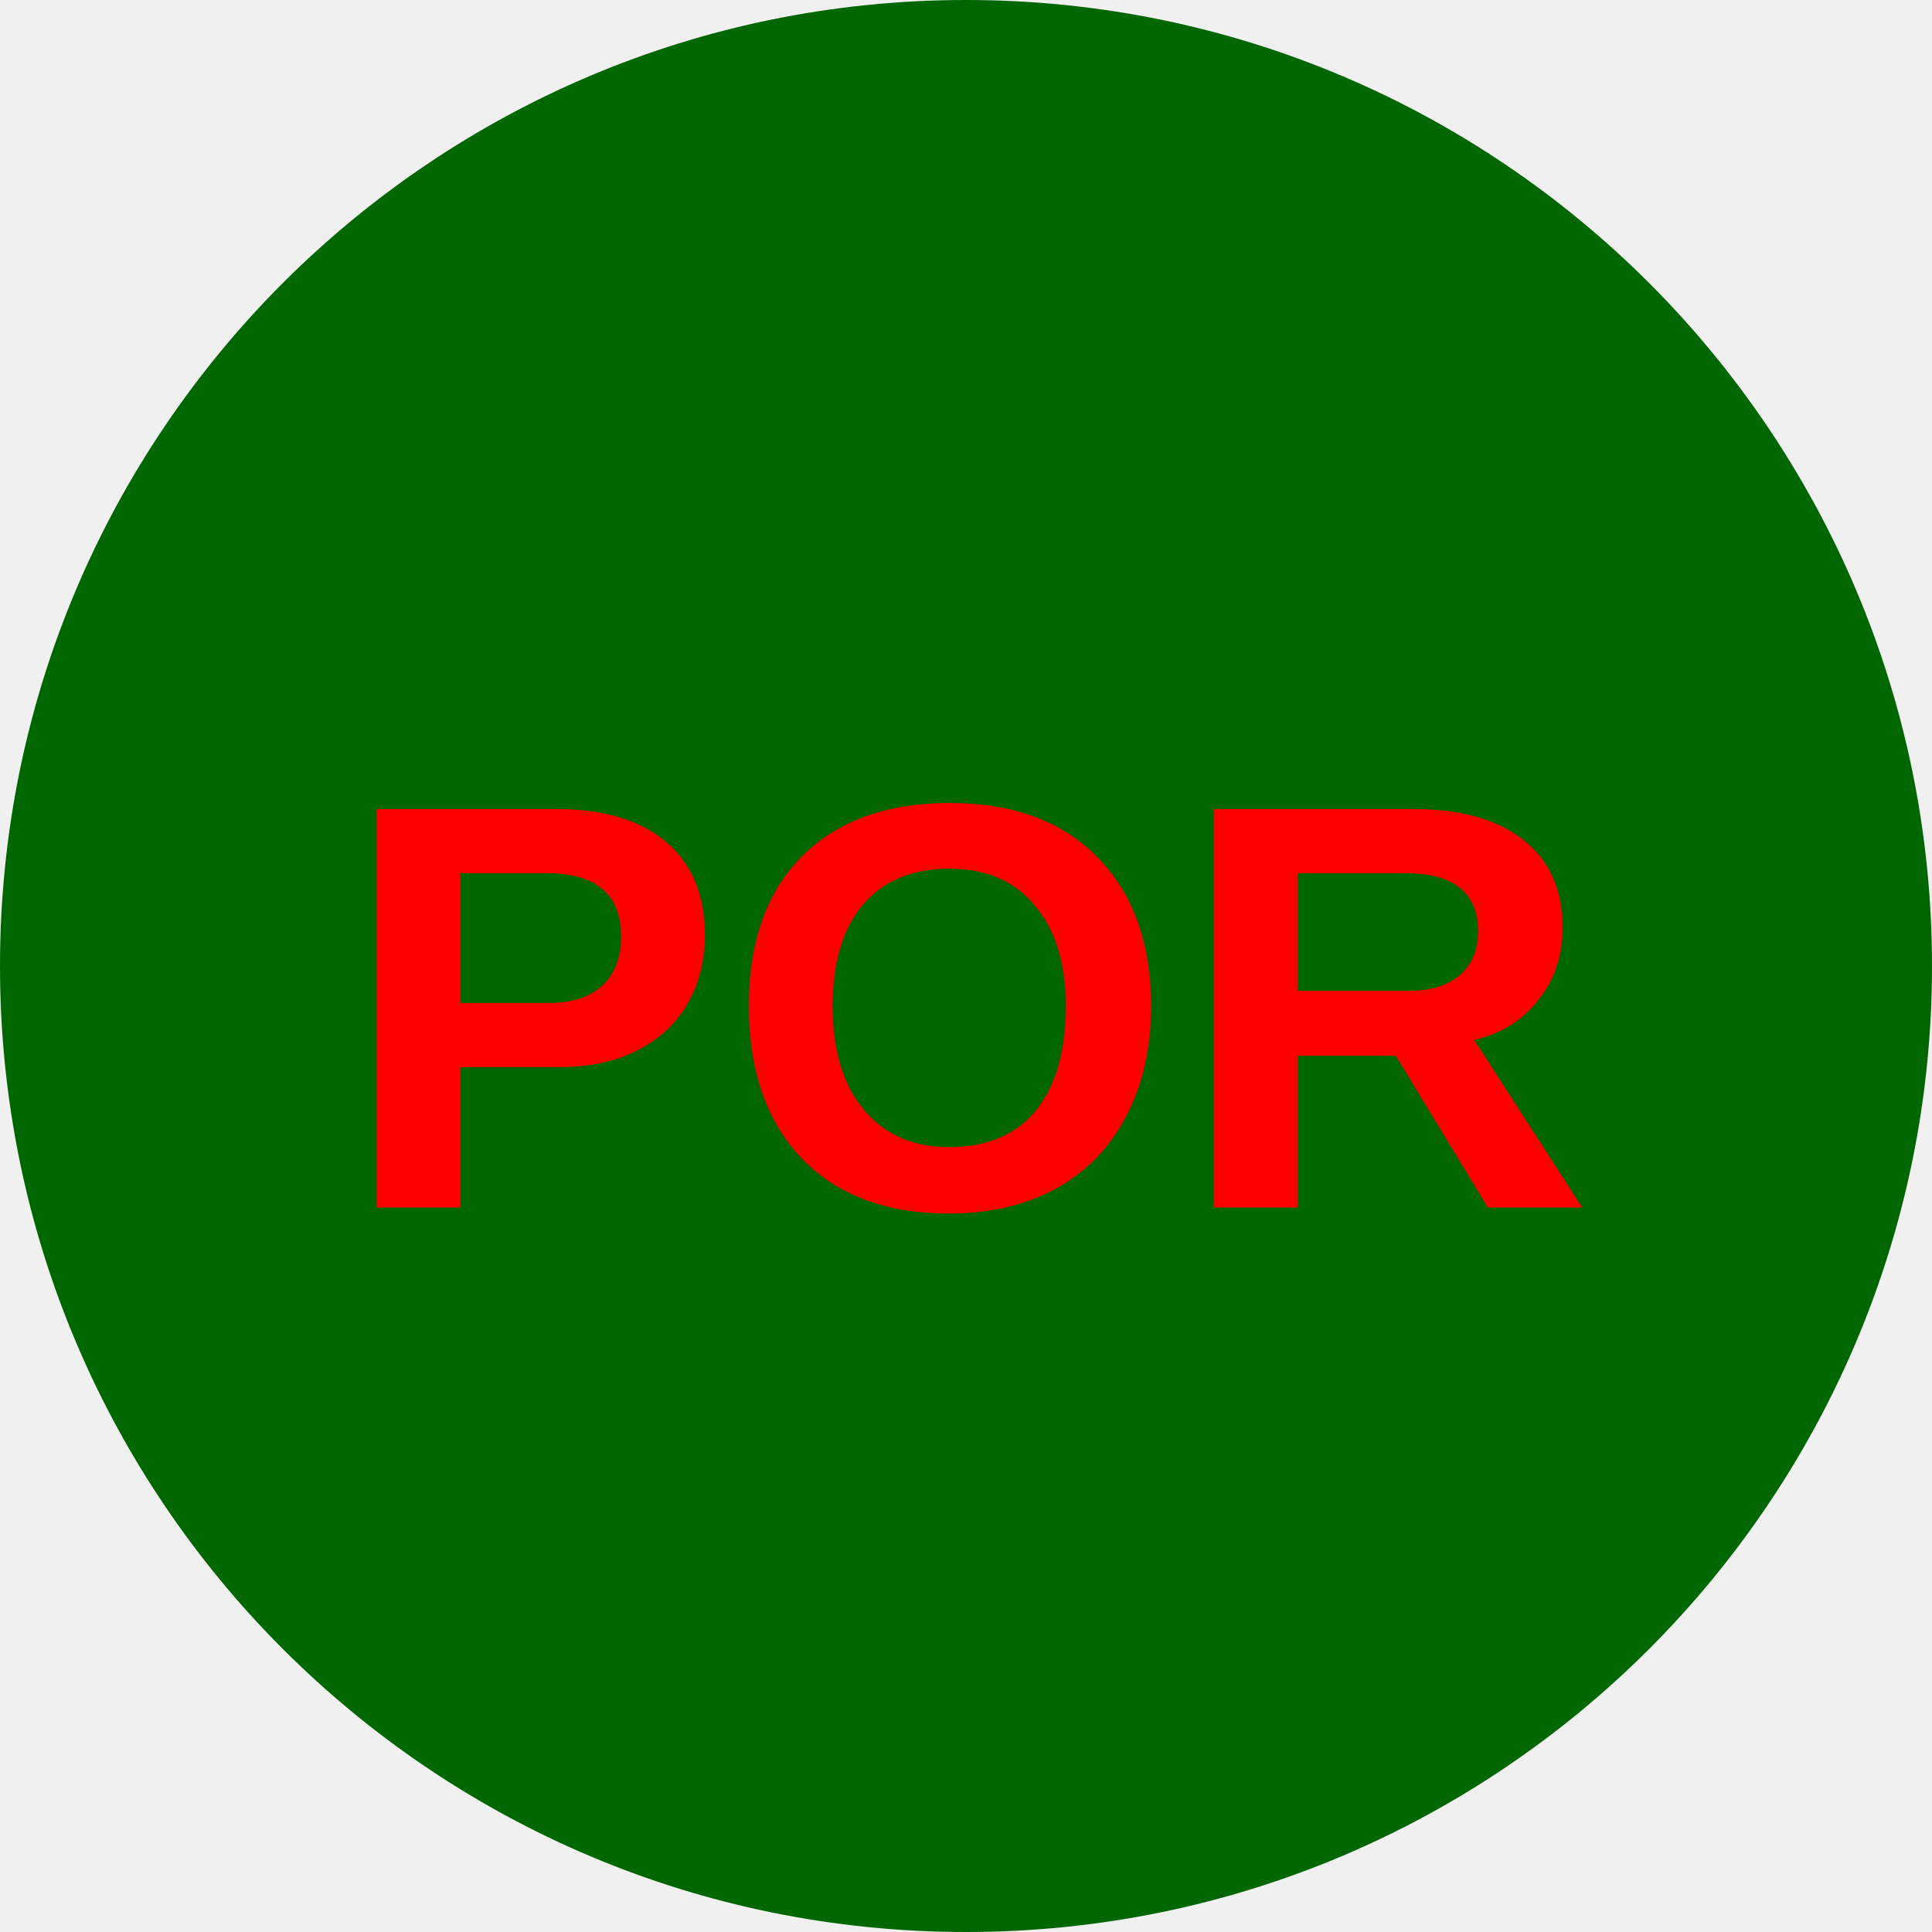
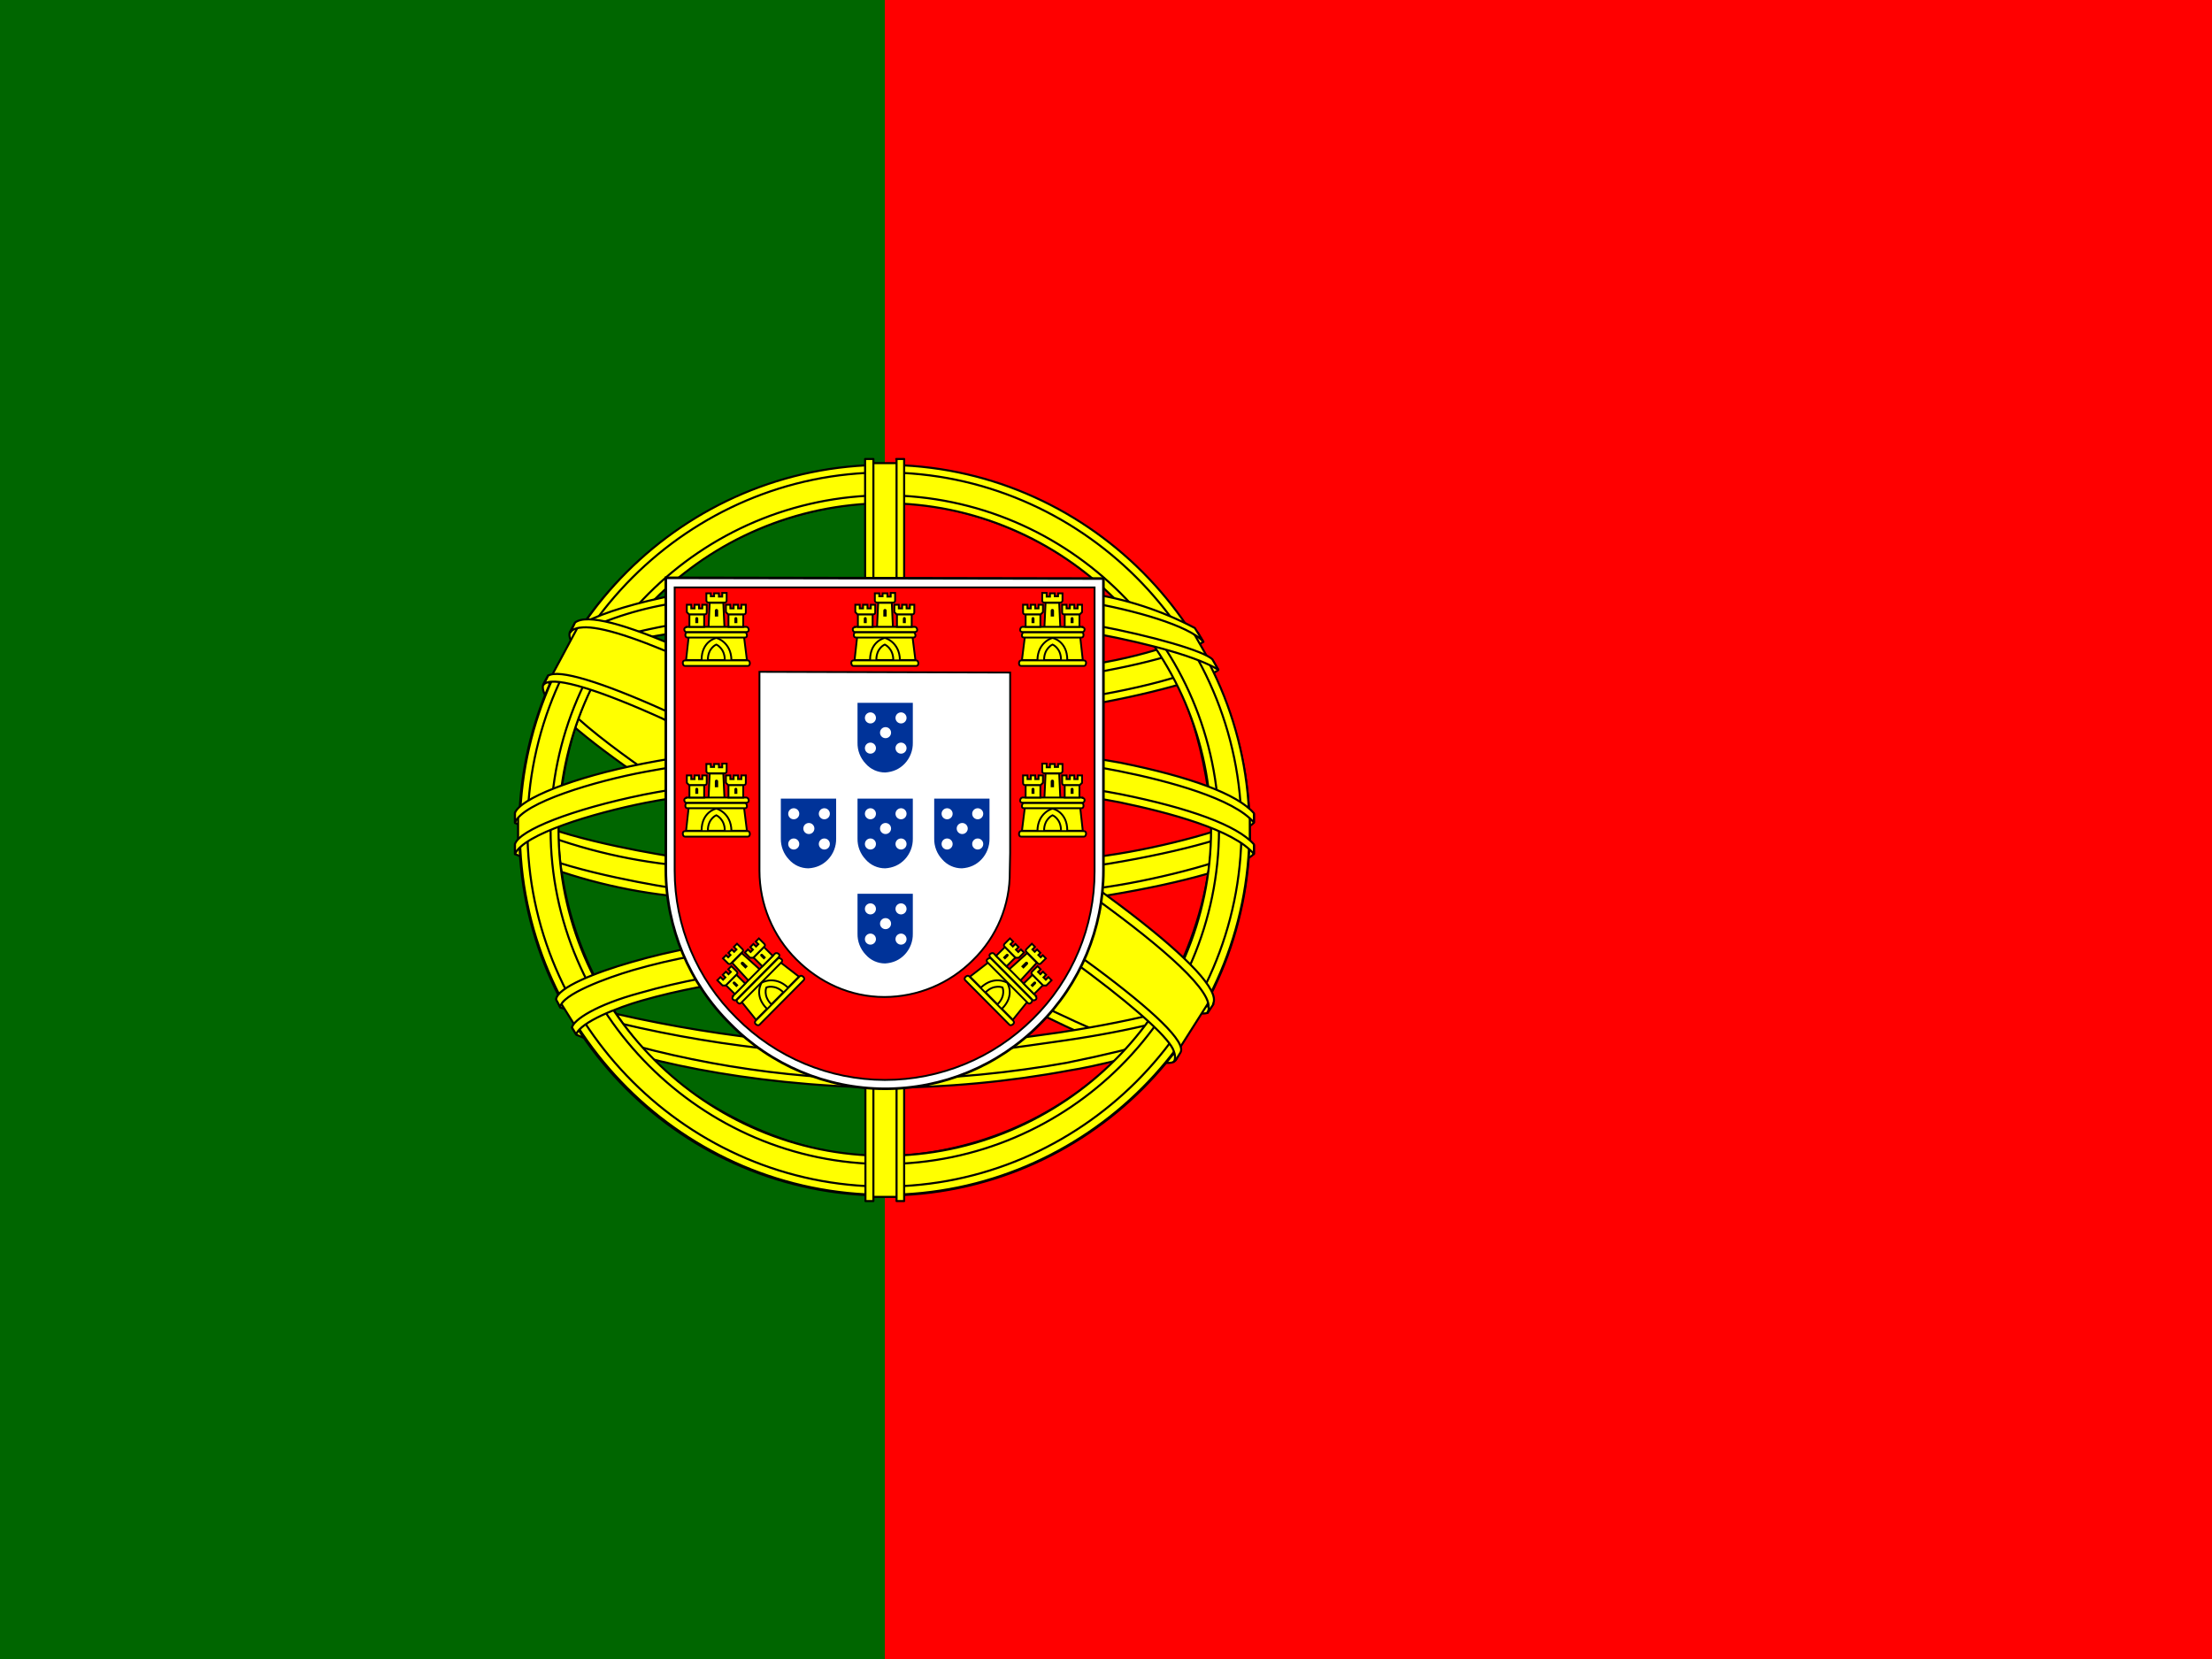
- <svg xmlns="http://www.w3.org/2000/svg" viewBox="0 0 40 40" width="40" height="40">
-   <circle cx="20" cy="20" r="20" fill="#006600" />
-   <text x="20" y="25" text-anchor="middle" font-family="Arial,sans-serif" font-weight="bold" font-size="12" fill="#FF0000">POR</text>
+ <svg xmlns="http://www.w3.org/2000/svg" xmlns:xlink="http://www.w3.org/1999/xlink" id="flag-icons-pt" viewBox="0 0 640 480">
+   <path fill="red" d="M256 0h384v480H256z" />
+   <path fill="#060" d="M0 0h256v480H0z" />
+   <g fill="#ff0" fill-rule="evenodd" stroke="#000" stroke-linecap="round" stroke-linejoin="round" stroke-width=".6">
+     <path d="M339.5 306.2c-32.3-1-180-93.2-181-108l8.1-13.5c14.7 21.3 165.7 111 180.6 107.8z" />
+     <path d="M164.9 182.8c-2.9 7.8 38.6 33.4 88.4 63.8s92.9 49 96 46.4l1.5-2.8q-.9 1.6-4.3.6c-13.5-3.9-48.6-20-92.1-46.4-43.6-26.4-81.4-50.7-87.3-61a6 6 0 0 1-.6-3.1h-.2l-1.2 2.2zm175.3 123.8q-.7 1.3-3.5.8c-12-1.3-48.6-19.1-91.9-45-50.4-30.2-92-57.6-87.4-64.8l1.2-2.2.2.1c-4 12.2 82.1 61.4 87.2 64.6 49.8 30.8 91.8 48.9 95.5 44.2z" />
+     <path d="M256.2 207.2c32.2-.3 72-4.4 95-13.6l-5-8c-13.5 7.5-53.5 12.5-90.3 13.2-43.4-.4-74.1-4.5-89.5-14.8l-4.6 8.6c28.2 12 57.2 14.5 94.4 14.6" />
+     <path d="M352.5 193.8c-.8 1.3-15.8 6.4-37.8 10.2a381 381 0 0 1-58.6 4.3 416 416 0 0 1-56.2-3.6c-23.1-3.6-35-8.6-39.5-10.4l1.1-2.2c12.7 5 24.7 8 38.7 10.2A412 412 0 0 0 256 206a392 392 0 0 0 58.3-4.3c22.5-3.7 34.8-8.4 36.6-10.5zm-4.4-8.1c-2.4 2-14.6 6.3-36 9.7a388 388 0 0 1-55.8 4c-22 0-40.1-1.6-53.8-3.6-21.8-2.8-33.4-8-37.6-9.4l1.3-2.2c3.3 1.7 14.4 6.2 36.5 9.3a385 385 0 0 0 53.6 3.4 384 384 0 0 0 55.4-4c21.5-3 33.1-8.4 34.9-9.8zM150.3 246c19.8 10.7 63.9 16 105.6 16.4 38 .1 87.4-5.8 105.9-15.6l-.5-10.7c-5.8 9-58.8 17.7-105.8 17.4s-90.7-7.6-105.3-17v9.5" />
+     <path d="M362.8 244.5v2.5c-2.8 3.4-20.2 8.4-42 12a434 434 0 0 1-65.4 4.4 400 400 0 0 1-62-4.3 155 155 0 0 1-44.4-12v-2.9c9.7 6.4 35.9 11.2 44.7 12.6 15.8 2.4 36.1 4.2 61.7 4.2 26.9 0 48.4-1.9 65-4.4 15.7-2.3 38-8.2 42.4-12.1m0-9v2.5c-2.8 3.3-20.2 8.3-42 11.9a434 434 0 0 1-65.4 4.5 414 414 0 0 1-62-4.3 155 155 0 0 1-44.4-12v-3c9.7 6.5 36 11.2 44.7 12.6a408 408 0 0 0 61.7 4.3c26.9 0 48.5-2 65-4.5 15.7-2.2 38-8.1 42.4-12m-107 68.8c-45.6-.2-84.7-12.4-93-14.4l6 9.4a250 250 0 0 0 87.4 14.3c34.7-1 65-3.7 86.3-14.1l6.2-9.8c-14.5 6.9-64 14.6-93 14.6" />
+     <path d="m344.9 297.3-2.8 4c-10 3.6-26 7.4-32.6 8.4a296 296 0 0 1-53.7 5c-40.4-.6-73.5-8.5-89-15.3l-1.3-2.1.2-.4 2.1.9a287 287 0 0 0 88.2 14.5c18.8 0 37.5-2.1 52.6-4.8 23.2-4.7 32.6-8.2 35.5-9.8l.7-.4zm5.3-8.8-2 3.5c-5.4 2-20 6.2-41.3 9.2-14 1.9-22.7 3.8-50.6 4.3a347 347 0 0 1-94.2-14L161 289a390 390 0 0 0 95.4 14c25.5-.5 36.4-2.4 50.3-4.3 24.8-3.8 37.3-8 41-9.1v-.2l2.6-1z" />
+     <path d="M350.8 237.6c.1 30-15.3 57-27.6 68.8a99 99 0 0 1-67.8 28.2c-30.3.5-58.8-19.2-66.5-27.9a101 101 0 0 1-27.5-67.4c1.8-32.8 14.7-55.6 33.3-71.3a100 100 0 0 1 64.2-22.7 98 98 0 0 1 71 35.6c12.5 15.2 18 31.7 20.9 56.7M255.6 135a106 106 0 0 1 106 105.2 105.6 105.6 0 1 1-211.4 0c-.1-58 47.3-105.2 105.4-105.2" />
+     <path d="M255.9 134.5c58.2 0 105.6 47.4 105.6 105.6S314.1 345.7 256 345.7s-105.6-47.4-105.6-105.6S197.8 134.5 256 134.5zM152.6 240c0 56.8 46.7 103.3 103.3 103.3S359.2 296.8 359.2 240s-46.7-103.3-103.3-103.3S152.6 183.2 152.6 240" />
+     <path d="M256 143.3a97 97 0 0 1 96.7 96.7 97 97 0 0 1-96.7 96.8c-53 0-96.7-43.6-96.7-96.8a97 97 0 0 1 96.7-96.7M161.6 240c0 52 42.6 94.4 94.4 94.4s94.4-42.5 94.4-94.4-42.6-94.4-94.4-94.4a95 95 0 0 0-94.4 94.4" />
+     <path d="M260.3 134h-9.1v212.3h9z" />
+     <path d="M259.3 132.8h2.3v214.7h-2.2V132.8zm-9 0h2.4v214.7h-2.3z" />
+     <path d="M361.6 244.2v-7.8l-6.4-6-36.3-9.6-52.2-5.3-63 3.2-44.8 10.6-9 6.7v7.9l22.9-10.3 54.4-8.5h52.3l38.4 4.2 26.6 6.4z" />
+     <path d="M256 223.8c24.9 0 49 2.3 68.3 6 19.8 4 33.7 9 38.5 14.5v2.8c-5.8-7-24.5-12-39-15-19-3.6-43-6-67.9-6-26.1 0-50.5 2.6-69.3 6.2-15 3-35.1 9-37.6 14.8v-2.9c1.3-4 16.3-10 37.3-14.3 18.9-3.7 43.3-6.1 69.6-6.1zm0-9.1a383 383 0 0 1 68.3 6c19.8 4 33.7 9 38.5 14.6v2.7c-5.8-6.9-24.5-12-39-14.9-19-3.7-43-6-67.9-6a376 376 0 0 0-69.2 6.2c-14.5 2.7-35.4 8.9-37.7 14.7v-2.8c1.4-4 16.6-10.3 37.3-14.3 19-3.7 43.3-6.2 69.7-6.2m-.6-46.2c39.3-.2 73.6 5.5 89.3 13.5l5.7 10c-13.6-7.4-50.6-15-94.9-14-36.1.3-74.7 4-94 14.4l6.8-11.4c15.9-8.3 53.3-12.5 87.1-12.5" />
+     <path d="M256 176.7a354 354 0 0 1 61.3 4.3c16 3 31.3 7.4 33.5 9.8l1.7 3c-5.3-3.4-18.6-7.3-35.6-10.5s-38.7-4.3-61-4.2c-25.3-.1-45 1.2-61.8 4.2a109 109 0 0 0-33.3 10.3l1.7-3.1c6-3 15.3-6.7 31.1-9.6 17.5-3.2 37.4-4.1 62.4-4.2m0-9c21.4-.2 42.6 1 59.1 4a96 96 0 0 1 30.6 10l2.5 4c-4.2-4.7-20-9.2-34.1-11.6-16.4-2.9-36.7-4-58.1-4.2a361 361 0 0 0-59.5 4.4 97 97 0 0 0-29.6 9.1l2.2-3.3c5.8-3 15.2-5.8 27-8.1a357 357 0 0 1 59.9-4.4zM308.4 284a276 276 0 0 0-52.5-4c-65.5.8-86.6 13.5-89.2 17.3l-5-8c16.8-12 52.4-18.8 94.6-18.2q32.9.5 56.6 5l-4.5 8" />
+     <path d="M255.6 278.9c18.2.3 36 1 53.3 4.2l-1.2 2.2c-16-3-33.2-4-52-4-24.3-.2-48.7 2.1-70 8.2-6.7 1.9-17.8 6.2-19 9.8l-1.2-2c.4-2.2 7-6.6 19.6-10 24.4-7 47.2-8.3 70.5-8.4m.8-9.2a327 327 0 0 1 57.3 5l-1.3 2.3a299 299 0 0 0-56-4.9c-24.2 0-49.9 1.8-73.3 8.6-7.5 2.2-20.6 7-21 10.7l-1.2-2.2c.2-3.4 11.5-7.9 21.7-10.8 23.5-6.9 49.3-8.6 73.8-8.7" />
+     <path d="m349.4 290.5-7.8 12.3-22.7-20.1-58.6-39.5-66.2-36.3-34.3-11.7 7.3-13.6 2.5-1.3 21.3 5.3 70.4 36.3 40.6 25.6L336 272l13.9 16z" />
+     <path d="M158.6 195.5c6-4 50.2 15.6 96.6 43.6 46.1 28 90.3 59.6 86.3 65.5l-1.3 2.1-.6.5c.1-.1.8-1 0-3.1-2-6.5-33.4-31.5-85.3-62.9-50.7-30.1-92.9-48.3-97-43.1zM351 290.4c3.8-7.6-37.2-38.5-88.1-68.6-52-29.5-89.6-46.9-96.5-41.7L165 183l.4-.5c1.2-1 3.3-1 4.2-1 11.8.2 45.5 15.7 92.8 42.8 20.8 12 87.6 55 87.3 67 0 1 .1 1.2-.3 1.8l1.7-2.6z" />
+   </g>
+   <g transform="translate(0 26.7)scale(1.06667)">
+     <path fill="#fff" stroke="#000" stroke-width=".7" d="M180.6 211a59 59 0 0 0 17.5 41.7 59 59 0 0 0 41.8 17.6 59 59 0 0 0 42-17.4 59 59 0 0 0 17.4-41.8v-79.2l-118.7-.2z" />
+     <path fill="red" stroke="#000" stroke-width=".5" d="M183 211.1a56 56 0 0 0 16.8 40 57 57 0 0 0 40.2 16.8 57 57 0 0 0 40.2-16.6 56 56 0 0 0 16.7-40v-77H183v76.8m91-53.7v48.9l-.1 5.1a33 33 0 0 1-10 24 34 34 0 0 1-24 10c-9.4 0-17.7-4-23.9-10.2a34 34 0 0 1-10-24v-54z" />
+     <g id="pt-e">
+       <g id="pt-d" fill="#ff0" stroke="#000" stroke-width=".5">
+         <path stroke="none" d="M190.2 154.4c.1-5.5 4-6.8 4-6.8.1 0 4.3 1.4 4.3 6.9z" />
+         <path d="m186.8 147.7-.7 6.3h4.2c0-5.2 4-6 4-6 .1 0 4 1.1 4.1 6h4.2l-.8-6.4zm-1 6.4h17q.5 0 .6.7 0 .8-.6.8h-17q-.5 0-.6-.8 0-.7.7-.7z" />
+         <path d="M192 154c0-3.3 2.3-4.2 2.3-4.2s2.3 1 2.3 4.2H192m-5.8-9h16.3q.5.1.6.8 0 .5-.6.6h-16.3q-.5 0-.6-.7 0-.5.6-.6zm.4 1.5H202q.5 0 .6.7t-.6.7h-15.5q-.6 0-.6-.7t.6-.7zm5-10.6h1.2v.8h.9v-.8h1.3v.9h.9v-1h1.2v2q0 .6-.5.6h-4.4q-.5 0-.6-.5zm4.6 2.7.3 6.4h-4.3l.3-6.5h3.7" />
+         <path id="pt-a" d="M191 141.6v3.4h-4v-3.4z" />
+         <use xlink:href="#pt-a" width="100%" height="100%" x="10.6" />
+         <path id="pt-b" d="M186.3 139h1.2v1h.9v-1h1.2v1h.9v-1h1.2v2q0 .6-.5.6h-4.3l-.6-.6z" />
+         <use xlink:href="#pt-b" width="100%" height="100%" x="10.6" />
+         <path fill="#000001" stroke="none" d="M193.9 140.6c0-.6.9-.6.9 0v1.6h-.9z" />
+         <path id="pt-c" fill="#000001" stroke="none" d="M188.6 142.8c0-.6.8-.6.8 0v1.2h-.8z" />
+         <use xlink:href="#pt-c" width="100%" height="100%" x="10.6" />
+       </g>
+       <use xlink:href="#pt-d" width="100%" height="100%" y="46.3" />
+       <use xlink:href="#pt-d" width="100%" height="100%" transform="rotate(-45.2 312.8 180)" />
+     </g>
+     <use xlink:href="#pt-d" width="100%" height="100%" x="45.7" />
+     <use xlink:href="#pt-e" width="100%" height="100%" transform="matrix(-1 0 0 1 479.8 0)" />
+     <g id="pt-f" fill="#fff">
+       <path fill="#039" d="M232.6 202.4a8 8 0 0 0 2.2 5.7 7 7 0 0 0 5.3 2.4q3.2-.2 5.3-2.4a8 8 0 0 0 2.2-5.7v-10.8h-15z" />
+       <circle cx="236.1" cy="195.7" r="1.5" />
+       <circle cx="244.4" cy="195.7" r="1.5" />
+       <circle cx="240.2" cy="199.7" r="1.5" />
+       <circle cx="236.1" cy="203.9" r="1.5" />
+       <circle cx="244.4" cy="203.9" r="1.5" />
+     </g>
+     <use xlink:href="#pt-f" width="100%" height="100%" y="-26" />
+     <use xlink:href="#pt-f" width="100%" height="100%" x="-20.8" />
+     <use xlink:href="#pt-f" width="100%" height="100%" x="20.8" />
+     <use xlink:href="#pt-f" width="100%" height="100%" y="25.8" />
+   </g>
</svg>
